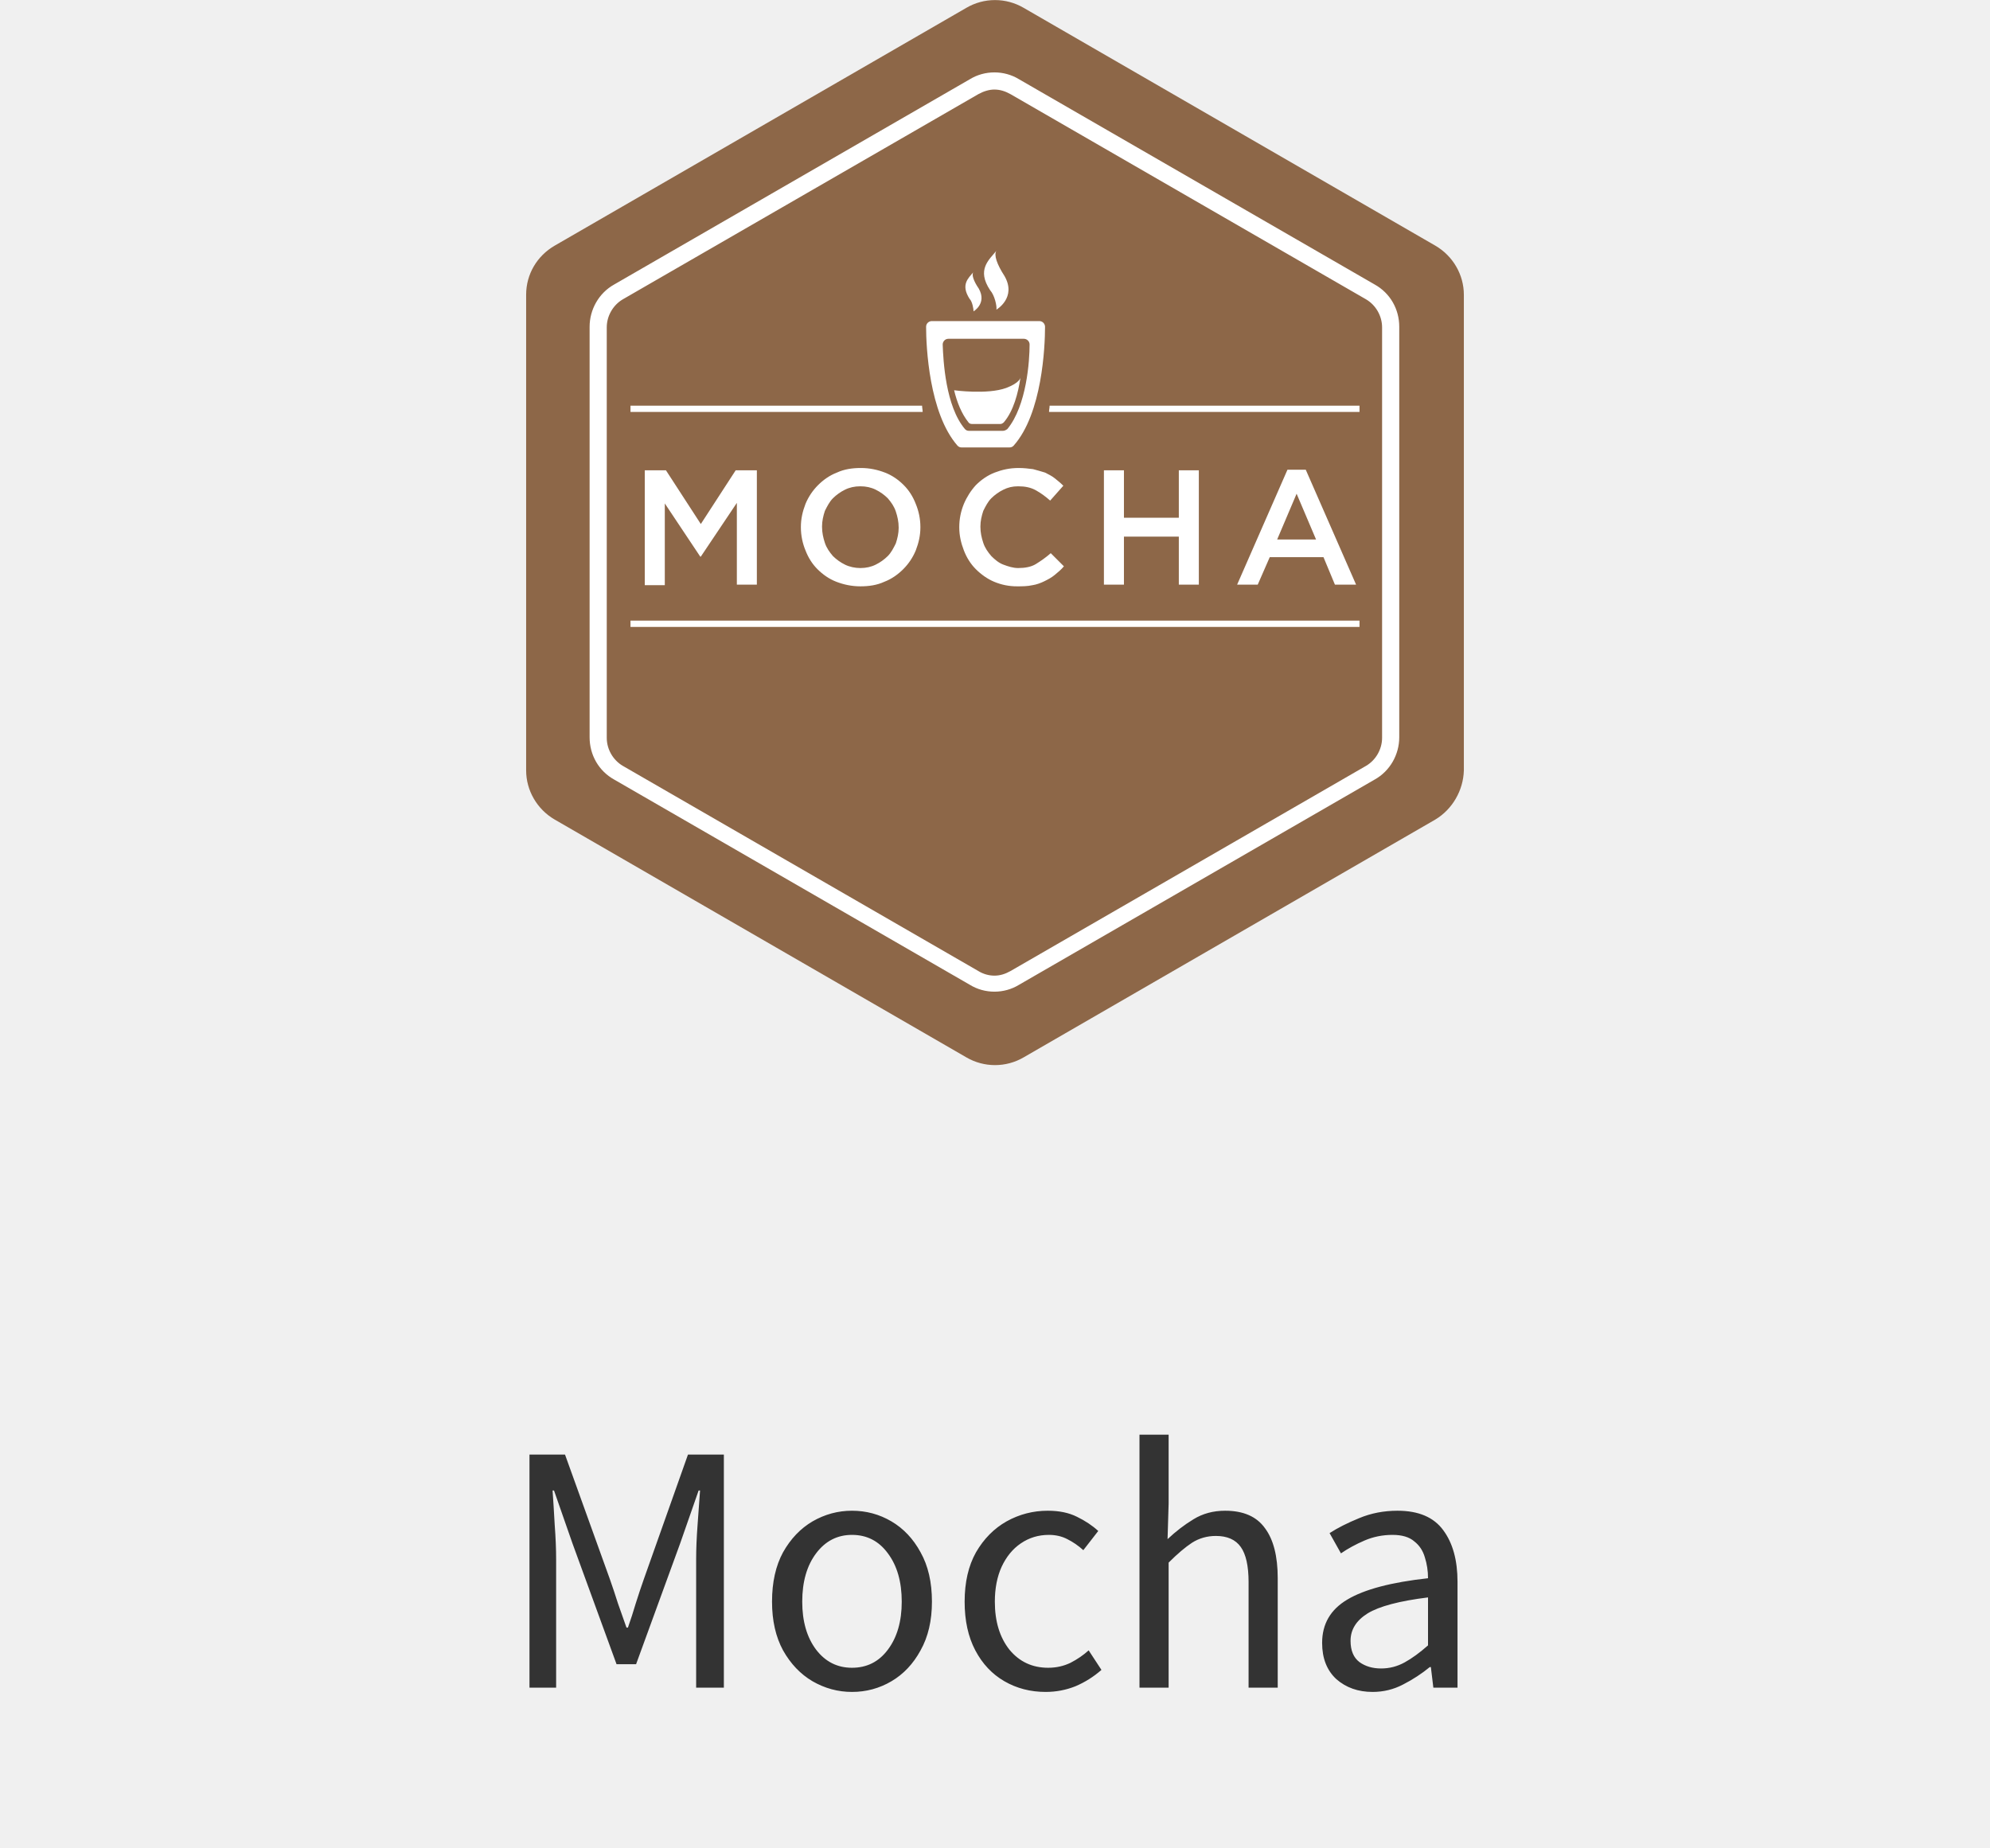
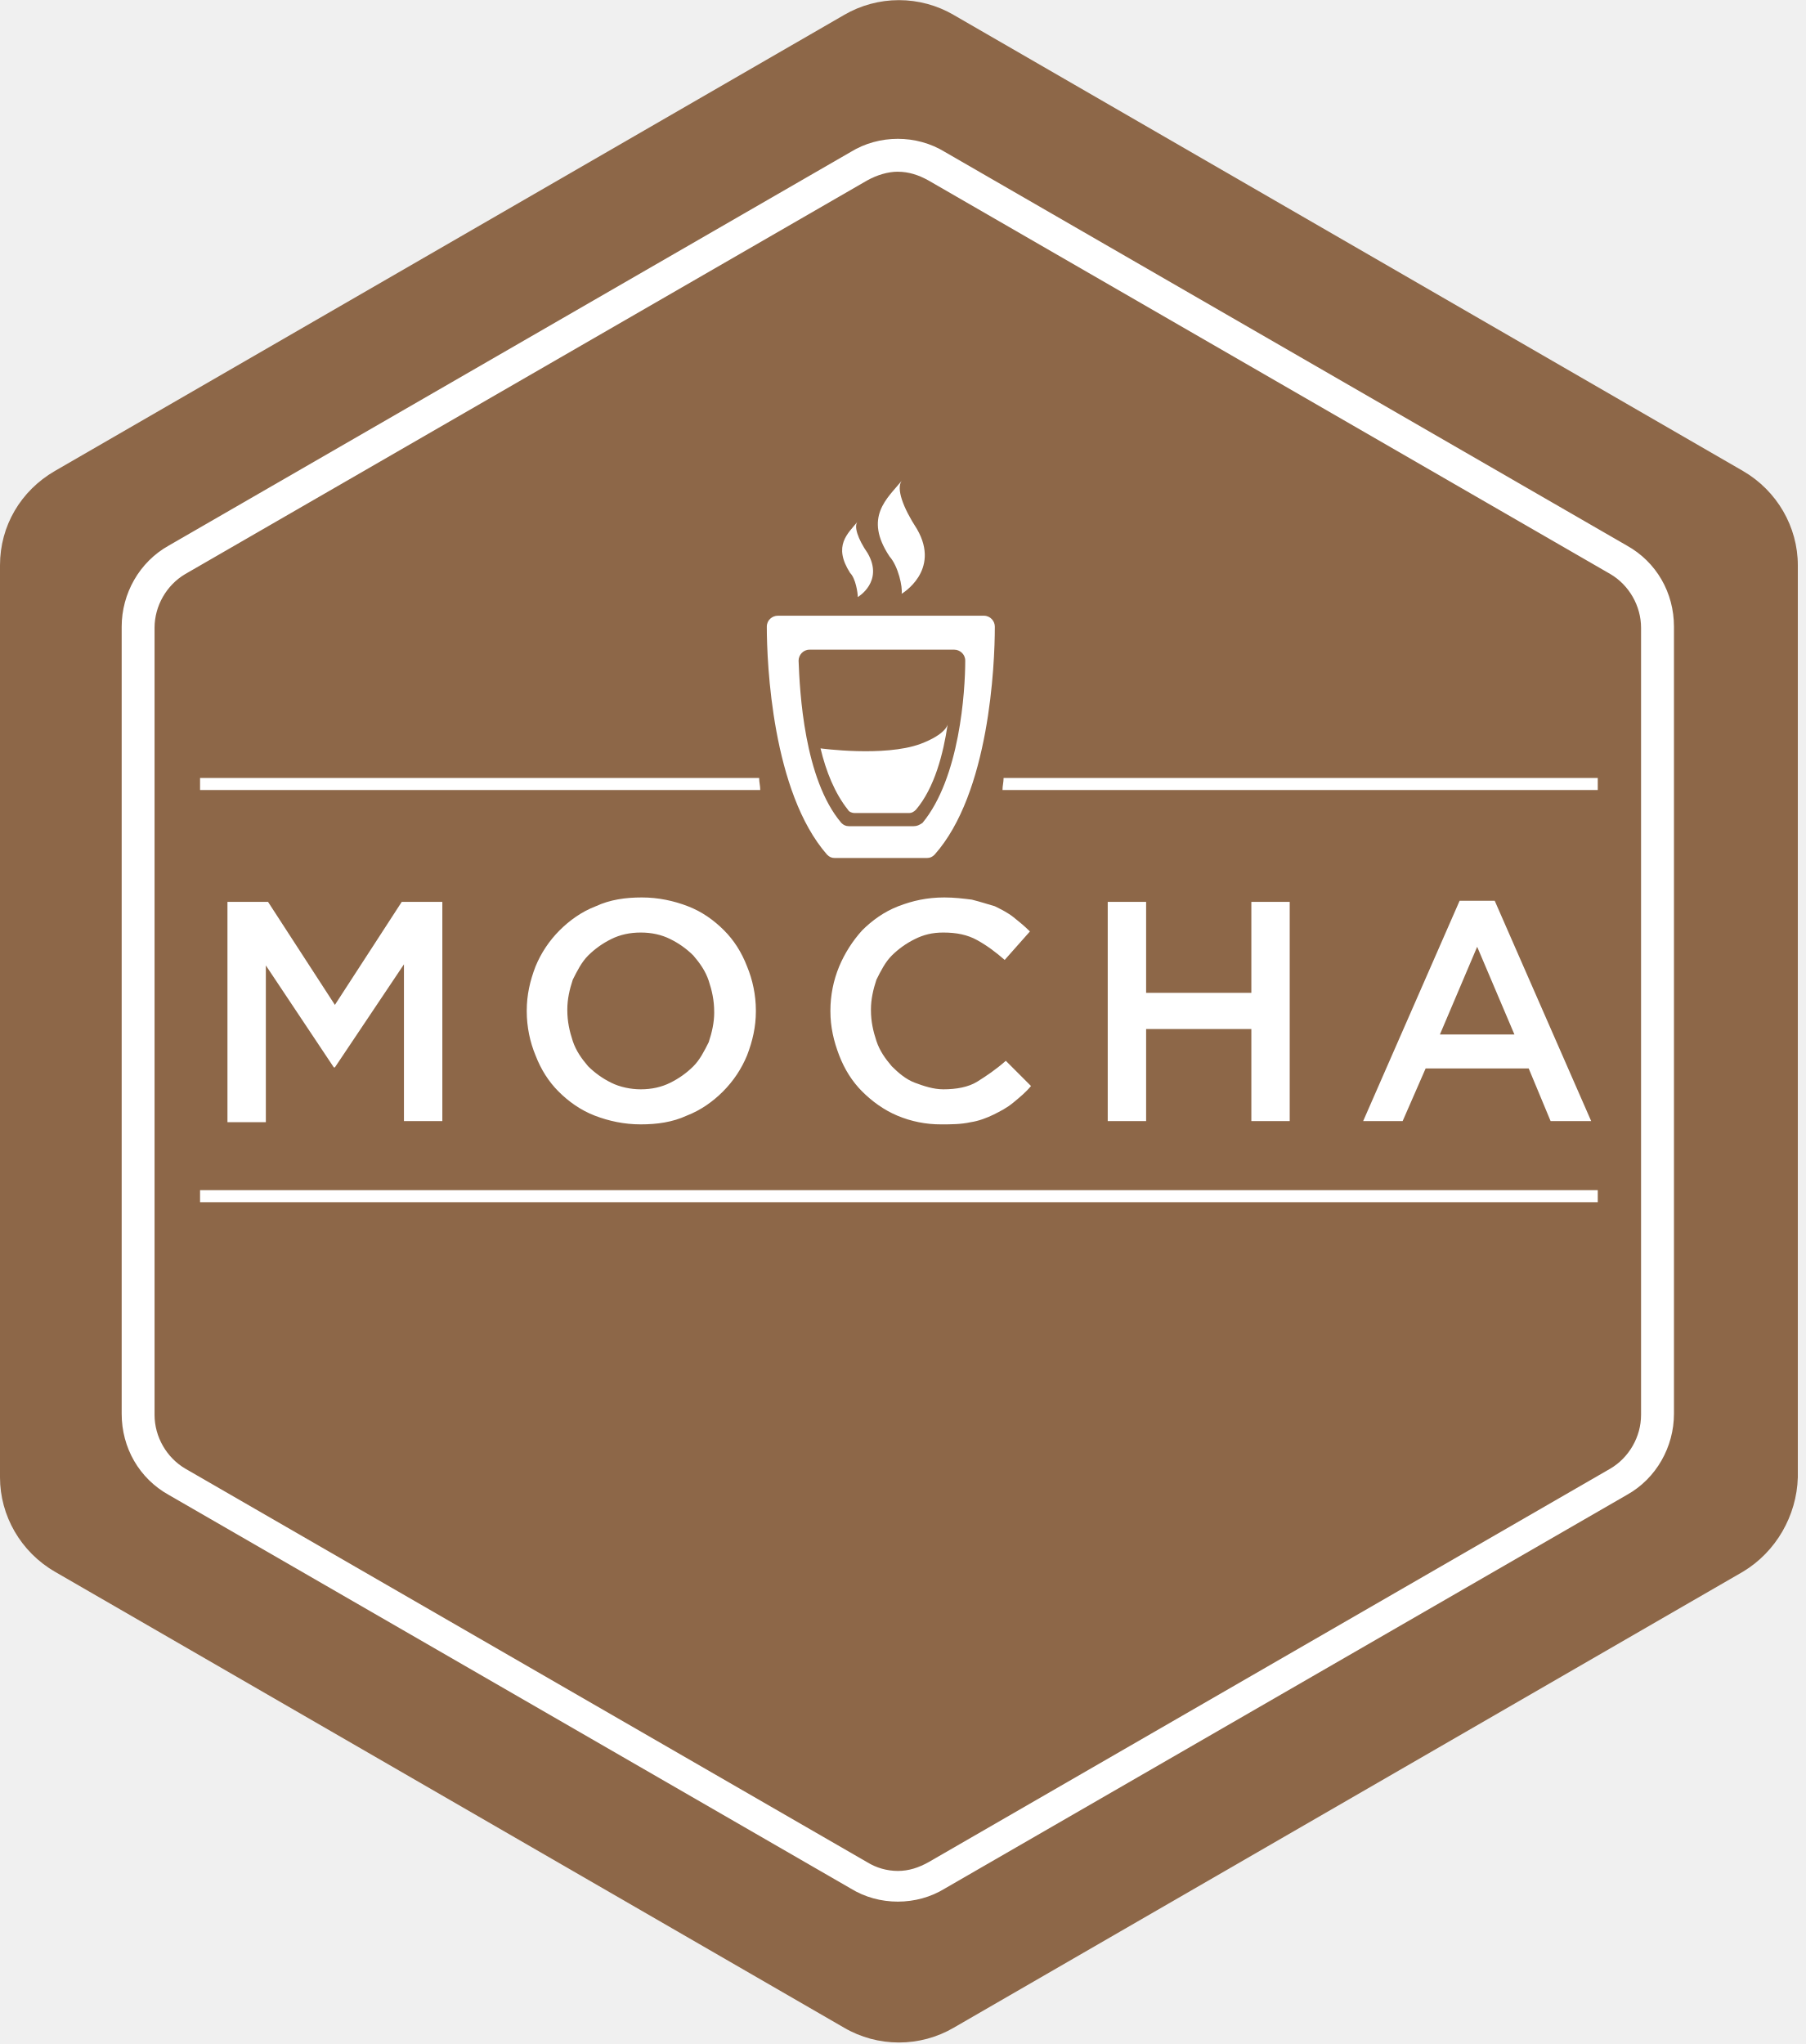
- <svg xmlns="http://www.w3.org/2000/svg" width="112" height="104" viewBox="0 0 112 104" fill="none">
-   <g clip-path="url(#clip0_3132_6859)">
-     <path d="M80.779 46.135L57.609 59.522C57.12 59.807 56.565 59.956 56 59.956C55.435 59.956 54.88 59.807 54.391 59.522L31.221 46.135C30.224 45.556 29.612 44.494 29.612 43.368V16.593C29.612 15.435 30.224 14.405 31.221 13.826L54.391 0.439C54.88 0.154 55.435 0.004 56 0.004C56.565 0.004 57.12 0.154 57.609 0.439L80.779 13.826C81.777 14.405 82.388 15.467 82.388 16.593V43.368C82.356 44.494 81.744 45.556 80.779 46.135Z" fill="#8D6748" />
-     <path d="M55.968 4.075C55.485 4.075 55.002 4.204 54.584 4.461L34.568 16.014C33.699 16.497 33.184 17.43 33.184 18.395V41.501C33.184 42.499 33.699 43.4 34.568 43.883L54.584 55.435C55.002 55.693 55.485 55.822 55.968 55.822C56.45 55.822 56.933 55.693 57.352 55.435L77.368 43.882C78.237 43.4 78.752 42.467 78.752 41.501V18.395C78.752 17.398 78.237 16.497 77.368 16.014L57.352 4.461C56.933 4.204 56.45 4.075 55.968 4.075ZM55.968 5.041C56.289 5.041 56.579 5.137 56.869 5.298L76.885 16.851C77.432 17.172 77.786 17.784 77.786 18.428V41.533C77.786 42.177 77.432 42.788 76.885 43.11L56.869 54.663C56.579 54.824 56.29 54.92 55.968 54.92C55.65 54.919 55.338 54.83 55.067 54.663L35.05 43.11C34.503 42.788 34.149 42.177 34.149 41.534V18.428C34.149 17.784 34.503 17.173 35.05 16.851L55.066 5.298C55.356 5.137 55.678 5.04 55.967 5.04L55.968 5.041ZM54.117 25.186H56.821C56.917 25.186 56.981 25.153 57.046 25.089C58.655 23.287 58.816 19.522 58.816 18.395C58.816 18.235 58.687 18.074 58.494 18.074H52.444C52.283 18.074 52.122 18.202 52.122 18.395C52.122 19.489 52.283 23.255 53.892 25.089C53.957 25.153 54.021 25.186 54.117 25.186ZM53.377 19.071H57.625C57.786 19.071 57.947 19.2 57.947 19.393C57.947 20.294 57.786 22.836 56.692 24.156C56.595 24.22 56.531 24.252 56.434 24.252H54.536C54.439 24.252 54.375 24.22 54.311 24.156C53.216 22.869 53.088 20.294 53.056 19.393C53.056 19.232 53.184 19.071 53.377 19.071ZM56.08 17.43C56.08 17.43 57.239 16.754 56.531 15.531C56.113 14.888 55.92 14.341 56.08 14.115C55.662 14.63 54.954 15.177 55.726 16.336C55.984 16.626 56.113 17.237 56.08 17.43V17.43ZM54.793 17.526C54.793 17.526 55.565 17.076 55.083 16.239C54.793 15.821 54.664 15.435 54.793 15.306C54.504 15.66 54.053 16.014 54.568 16.819C54.729 16.979 54.793 17.398 54.793 17.526ZM54.697 23.866H56.306C56.37 23.866 56.434 23.834 56.499 23.77C57.046 23.126 57.303 22.128 57.432 21.26C57.432 21.26 57.4 21.549 56.628 21.839C55.566 22.225 53.699 21.968 53.699 21.968C53.86 22.643 54.118 23.287 54.504 23.77C54.536 23.834 54.632 23.866 54.697 23.866ZM42.597 32.909V26.473H41.406L39.443 29.498L37.48 26.473H36.289V32.941H37.416V28.339L39.411 31.332H39.443L41.471 28.307V32.909H42.597ZM49.805 26.602C49.387 26.441 48.937 26.344 48.454 26.344C47.971 26.344 47.521 26.408 47.102 26.602C46.684 26.762 46.33 27.02 46.04 27.309C45.736 27.613 45.495 27.974 45.332 28.371C45.171 28.79 45.075 29.208 45.075 29.659V29.691C45.075 30.141 45.171 30.592 45.332 30.978C45.493 31.396 45.718 31.75 46.008 32.04C46.298 32.33 46.652 32.587 47.07 32.748C47.488 32.909 47.939 33.005 48.422 33.005C48.904 33.005 49.355 32.941 49.773 32.748C50.192 32.587 50.545 32.33 50.835 32.04C51.139 31.737 51.38 31.376 51.543 30.978C51.704 30.56 51.801 30.141 51.801 29.691V29.659C51.801 29.208 51.704 28.758 51.543 28.371C51.382 27.953 51.157 27.599 50.867 27.31C50.578 27.02 50.224 26.762 49.805 26.602ZM50.578 29.723C50.578 30.013 50.513 30.302 50.417 30.592C50.288 30.849 50.159 31.107 49.966 31.3C49.769 31.496 49.54 31.659 49.291 31.782C49.033 31.911 48.743 31.976 48.422 31.976C48.132 31.976 47.81 31.911 47.553 31.782C47.303 31.659 47.075 31.496 46.877 31.3C46.684 31.075 46.523 30.849 46.426 30.56C46.33 30.27 46.266 29.981 46.266 29.659V29.626C46.266 29.337 46.33 29.047 46.426 28.758C46.555 28.5 46.684 28.243 46.877 28.049C47.075 27.853 47.303 27.69 47.553 27.567C47.81 27.438 48.1 27.374 48.422 27.374C48.743 27.374 49.033 27.438 49.291 27.567C49.54 27.69 49.769 27.853 49.966 28.049C50.159 28.275 50.32 28.5 50.417 28.79C50.513 29.079 50.578 29.369 50.578 29.691V29.723H50.578ZM55.34 28.758C55.469 28.5 55.598 28.242 55.791 28.049C55.989 27.853 56.217 27.69 56.467 27.567C56.724 27.438 56.981 27.374 57.303 27.374C57.69 27.374 58.011 27.438 58.301 27.599C58.591 27.76 58.848 27.953 59.105 28.178L59.846 27.342C59.685 27.181 59.524 27.052 59.363 26.923C59.202 26.794 59.009 26.698 58.816 26.602C58.591 26.537 58.397 26.473 58.14 26.408C57.883 26.376 57.625 26.344 57.336 26.344C56.821 26.344 56.402 26.441 55.984 26.601C55.566 26.762 55.212 27.02 54.922 27.309C54.638 27.622 54.409 27.982 54.246 28.371C54.078 28.78 53.99 29.217 53.989 29.659V29.691C53.989 30.141 54.085 30.559 54.246 30.978C54.407 31.396 54.632 31.75 54.922 32.04C55.212 32.33 55.566 32.587 55.952 32.748C56.359 32.92 56.797 33.007 57.239 33.005C57.529 33.005 57.818 33.005 58.108 32.941C58.333 32.909 58.591 32.812 58.783 32.716C58.977 32.619 59.17 32.523 59.363 32.362C59.556 32.201 59.717 32.072 59.878 31.879L59.138 31.139C58.848 31.396 58.558 31.59 58.301 31.75C58.043 31.911 57.69 31.976 57.303 31.976C57.014 31.976 56.724 31.879 56.467 31.782C56.209 31.686 55.984 31.493 55.791 31.3C55.598 31.075 55.437 30.849 55.34 30.559C55.244 30.27 55.179 29.98 55.179 29.659V29.626C55.179 29.337 55.244 29.047 55.34 28.758ZM62.13 26.473V32.909H63.257V30.206H66.346V32.909H67.472V26.473H66.346V29.144H63.257V26.473H62.13V26.473ZM74.488 31.364L75.131 32.909H76.322L73.49 26.441H72.46L69.628 32.909H70.787L71.463 31.364H74.488V31.364ZM72.975 27.792L74.069 30.367H71.881L72.975 27.792ZM35.485 35.29H76.515V34.936H35.485V35.29ZM59.073 22.836C59.073 22.965 59.041 23.061 59.041 23.19H76.515V22.836H59.073H59.073ZM51.897 22.836H35.485V23.19H51.929C51.929 23.062 51.897 22.965 51.897 22.836H51.897Z" fill="white" />
+ <svg xmlns="http://www.w3.org/2000/svg" width="53" height="60" viewBox="0 0 53 60" fill="none">
+   <g clip-path="url(#clip0_1828_31121)">
+     <path d="M51.167 46.135L27.997 59.522C27.509 59.807 26.953 59.956 26.388 59.956C25.823 59.956 25.267 59.807 24.779 59.522L1.609 46.135C0.611 45.556 0 44.494 0 43.367V16.593C0 15.435 0.611 14.405 1.609 13.826L24.779 0.439C25.267 0.154 25.823 0.004 26.388 0.004C26.953 0.004 27.509 0.154 27.997 0.439L51.167 13.826C52.165 14.405 52.776 15.467 52.776 16.593V43.367C52.744 44.494 52.132 45.556 51.167 46.135Z" fill="#8D6748" />
+     <path d="M26.356 4.075C25.873 4.075 25.39 4.204 24.972 4.461L4.956 16.014C4.087 16.497 3.572 17.43 3.572 18.395V41.501C3.572 42.499 4.087 43.4 4.956 43.883L24.972 55.435C25.39 55.693 25.873 55.821 26.356 55.821C26.838 55.821 27.321 55.693 27.739 55.435L47.756 43.882C48.625 43.4 49.14 42.466 49.14 41.501V18.395C49.14 17.398 48.625 16.497 47.756 16.014L27.739 4.461C27.321 4.204 26.838 4.075 26.356 4.075ZM26.356 5.041C26.677 5.041 26.967 5.137 27.257 5.298L47.273 16.851C47.82 17.172 48.174 17.784 48.174 18.428V41.533C48.174 42.177 47.82 42.788 47.273 43.11L27.257 54.663C26.967 54.824 26.678 54.92 26.356 54.92C26.037 54.919 25.726 54.83 25.455 54.663L5.438 43.11C4.891 42.788 4.537 42.177 4.537 41.534V18.428C4.537 17.784 4.891 17.173 5.438 16.851L25.454 5.298C25.744 5.137 26.066 5.04 26.355 5.04L26.356 5.041ZM24.505 25.186H27.209C27.305 25.186 27.369 25.153 27.434 25.089C29.043 23.287 29.204 19.522 29.204 18.395C29.204 18.235 29.075 18.074 28.882 18.074H22.832C22.671 18.074 22.51 18.202 22.51 18.395C22.51 19.489 22.671 23.255 24.28 25.089C24.345 25.153 24.409 25.186 24.505 25.186ZM23.765 19.071H28.013C28.174 19.071 28.335 19.2 28.335 19.393C28.335 20.294 28.174 22.836 27.08 24.156C26.983 24.22 26.919 24.252 26.822 24.252H24.924C24.827 24.252 24.763 24.22 24.698 24.156C23.604 22.869 23.476 20.294 23.443 19.393C23.443 19.232 23.572 19.071 23.765 19.071ZM26.468 17.43C26.468 17.43 27.627 16.754 26.919 15.531C26.5 14.888 26.308 14.341 26.468 14.115C26.05 14.63 25.342 15.177 26.114 16.336C26.372 16.626 26.5 17.237 26.468 17.43V17.43ZM25.181 17.526C25.181 17.526 25.953 17.076 25.471 16.239C25.181 15.821 25.052 15.435 25.181 15.306C24.892 15.66 24.441 16.014 24.956 16.819C25.117 16.979 25.181 17.398 25.181 17.526ZM25.085 23.866H26.694C26.758 23.866 26.822 23.834 26.887 23.77C27.434 23.126 27.691 22.128 27.82 21.26C27.82 21.26 27.788 21.549 27.015 21.839C25.954 22.225 24.087 21.968 24.087 21.968C24.248 22.643 24.506 23.287 24.892 23.77C24.924 23.834 25.02 23.866 25.085 23.866ZM12.985 32.909V26.473H11.794L9.831 29.498L7.868 26.473H6.677V32.941H7.804V28.339L9.799 31.332H9.831L11.858 28.307V32.909H12.985ZM20.193 26.602C19.775 26.441 19.324 26.344 18.842 26.344C18.359 26.344 17.909 26.408 17.49 26.602C17.072 26.762 16.718 27.02 16.428 27.309C16.124 27.613 15.883 27.974 15.72 28.371C15.559 28.79 15.463 29.208 15.463 29.659V29.691C15.463 30.141 15.559 30.592 15.72 30.978C15.881 31.396 16.106 31.75 16.396 32.04C16.686 32.33 17.04 32.587 17.458 32.748C17.876 32.909 18.327 33.005 18.809 33.005C19.292 33.005 19.743 32.941 20.161 32.748C20.579 32.587 20.933 32.33 21.223 32.04C21.527 31.736 21.768 31.376 21.931 30.978C22.092 30.56 22.189 30.141 22.189 29.691V29.659C22.189 29.208 22.092 28.758 21.931 28.371C21.77 27.953 21.545 27.599 21.255 27.31C20.966 27.02 20.612 26.762 20.193 26.602ZM20.966 29.723C20.966 30.012 20.901 30.302 20.805 30.592C20.676 30.849 20.547 31.107 20.354 31.3C20.157 31.496 19.928 31.659 19.678 31.782C19.421 31.911 19.131 31.976 18.809 31.976C18.52 31.976 18.198 31.911 17.941 31.782C17.691 31.659 17.463 31.496 17.265 31.3C17.072 31.074 16.911 30.849 16.814 30.56C16.718 30.27 16.654 29.981 16.654 29.659V29.626C16.654 29.337 16.718 29.047 16.814 28.758C16.943 28.5 17.072 28.243 17.265 28.049C17.463 27.853 17.691 27.69 17.941 27.567C18.198 27.438 18.488 27.374 18.809 27.374C19.131 27.374 19.421 27.438 19.678 27.567C19.928 27.69 20.157 27.853 20.354 28.049C20.547 28.275 20.708 28.5 20.805 28.79C20.901 29.079 20.965 29.369 20.965 29.691V29.723H20.966ZM25.728 28.758C25.857 28.5 25.986 28.242 26.179 28.049C26.376 27.853 26.605 27.69 26.855 27.567C27.112 27.438 27.369 27.374 27.691 27.374C28.077 27.374 28.399 27.438 28.689 27.599C28.979 27.76 29.236 27.953 29.493 28.178L30.234 27.342C30.073 27.181 29.912 27.052 29.751 26.923C29.59 26.794 29.397 26.698 29.204 26.602C28.979 26.537 28.785 26.473 28.528 26.408C28.271 26.376 28.013 26.344 27.723 26.344C27.209 26.344 26.79 26.441 26.372 26.601C25.954 26.762 25.6 27.02 25.31 27.309C25.026 27.622 24.797 27.982 24.634 28.371C24.465 28.78 24.378 29.217 24.377 29.659V29.691C24.377 30.141 24.473 30.559 24.634 30.978C24.795 31.396 25.02 31.75 25.31 32.04C25.6 32.33 25.954 32.587 26.34 32.748C26.747 32.92 27.185 33.007 27.627 33.005C27.917 33.005 28.206 33.005 28.496 32.941C28.721 32.909 28.979 32.812 29.172 32.716C29.365 32.619 29.558 32.523 29.751 32.362C29.944 32.201 30.105 32.072 30.266 31.879L29.526 31.139C29.236 31.396 28.946 31.589 28.689 31.75C28.431 31.911 28.077 31.976 27.691 31.976C27.402 31.976 27.112 31.879 26.855 31.782C26.597 31.686 26.372 31.493 26.179 31.3C25.986 31.074 25.825 30.849 25.728 30.559C25.632 30.27 25.567 29.98 25.567 29.659V29.626C25.567 29.337 25.632 29.047 25.728 28.758ZM32.518 26.473V32.909H33.645V30.206H36.734V32.909H37.86V26.473H36.734V29.144H33.645V26.473H32.518V26.473ZM44.876 31.364L45.519 32.909H46.71L43.878 26.441H42.848L40.016 32.909H41.175L41.85 31.364H44.876V31.364ZM43.363 27.792L44.457 30.367H42.269L43.363 27.792ZM5.873 35.29H46.903V34.936H5.873V35.29ZM29.461 22.836C29.461 22.965 29.429 23.061 29.429 23.19H46.903V22.836H29.461H29.461ZM22.285 22.836H5.873V23.19H22.317C22.317 23.062 22.285 22.965 22.285 22.836H22.285Z" fill="white" />
  </g>
-   <path d="M29.8 95V81.88H31.8L34.32 88.88C34.48 89.333 34.633 89.793 34.78 90.26C34.94 90.713 35.1 91.167 35.26 91.62H35.34C35.5 91.167 35.647 90.713 35.78 90.26C35.927 89.793 36.08 89.333 36.24 88.88L38.72 81.88H40.74V95H39.18V87.78C39.18 87.193 39.207 86.547 39.26 85.84C39.313 85.12 39.36 84.473 39.4 83.9H39.32L38.28 86.88L35.8 93.68H34.7L32.22 86.88L31.18 83.9H31.1C31.14 84.473 31.18 85.12 31.22 85.84C31.273 86.547 31.3 87.193 31.3 87.78V95H29.8ZM47.951 95.24C47.165 95.24 46.425 95.04 45.731 94.64C45.051 94.24 44.498 93.66 44.071 92.9C43.658 92.14 43.451 91.227 43.451 90.16C43.451 89.067 43.658 88.14 44.071 87.38C44.498 86.62 45.051 86.04 45.731 85.64C46.425 85.24 47.165 85.04 47.951 85.04C48.751 85.04 49.491 85.24 50.171 85.64C50.851 86.04 51.398 86.62 51.811 87.38C52.238 88.14 52.451 89.067 52.451 90.16C52.451 91.227 52.238 92.14 51.811 92.9C51.398 93.66 50.851 94.24 50.171 94.64C49.491 95.04 48.751 95.24 47.951 95.24ZM47.951 93.88C48.791 93.88 49.465 93.54 49.971 92.86C50.491 92.167 50.751 91.267 50.751 90.16C50.751 89.04 50.491 88.133 49.971 87.44C49.465 86.747 48.791 86.4 47.951 86.4C47.125 86.4 46.451 86.747 45.931 87.44C45.411 88.133 45.151 89.04 45.151 90.16C45.151 91.267 45.411 92.167 45.931 92.86C46.451 93.54 47.125 93.88 47.951 93.88ZM58.851 95.24C57.998 95.24 57.224 95.04 56.531 94.64C55.838 94.24 55.291 93.66 54.891 92.9C54.491 92.14 54.291 91.227 54.291 90.16C54.291 89.067 54.504 88.14 54.931 87.38C55.371 86.62 55.944 86.04 56.651 85.64C57.371 85.24 58.144 85.04 58.971 85.04C59.611 85.04 60.158 85.153 60.611 85.38C61.078 85.607 61.478 85.873 61.811 86.18L60.971 87.26C60.691 87.007 60.391 86.8 60.071 86.64C59.764 86.48 59.418 86.4 59.031 86.4C58.444 86.4 57.918 86.56 57.451 86.88C56.998 87.187 56.638 87.627 56.371 88.2C56.118 88.76 55.991 89.413 55.991 90.16C55.991 91.267 56.264 92.167 56.811 92.86C57.371 93.54 58.098 93.88 58.991 93.88C59.444 93.88 59.864 93.787 60.251 93.6C60.638 93.4 60.978 93.167 61.271 92.9L61.991 94C61.551 94.387 61.064 94.693 60.531 94.92C59.998 95.133 59.438 95.24 58.851 95.24ZM64.132 95V80.76H65.772V84.64L65.712 86.64C66.179 86.2 66.665 85.827 67.172 85.52C67.692 85.2 68.285 85.04 68.952 85.04C69.979 85.04 70.725 85.367 71.192 86.02C71.672 86.66 71.912 87.6 71.912 88.84V95H70.272V89.06C70.272 88.153 70.126 87.493 69.832 87.08C69.539 86.667 69.072 86.46 68.432 86.46C67.939 86.46 67.492 86.587 67.092 86.84C66.706 87.093 66.266 87.467 65.772 87.96V95H64.132ZM77.251 95.24C76.438 95.24 75.758 95 75.211 94.52C74.678 94.027 74.411 93.347 74.411 92.48C74.411 91.413 74.884 90.6 75.831 90.04C76.791 89.467 78.304 89.067 80.371 88.84C80.371 88.427 80.311 88.033 80.191 87.66C80.084 87.287 79.884 86.987 79.591 86.76C79.311 86.52 78.904 86.4 78.371 86.4C77.811 86.4 77.284 86.507 76.791 86.72C76.298 86.933 75.858 87.173 75.471 87.44L74.831 86.3C75.284 86.007 75.838 85.727 76.491 85.46C77.158 85.18 77.878 85.04 78.651 85.04C79.838 85.04 80.698 85.407 81.231 86.14C81.764 86.86 82.031 87.827 82.031 89.04V95H80.671L80.531 93.84H80.471C80.018 94.213 79.518 94.54 78.971 94.82C78.438 95.1 77.864 95.24 77.251 95.24ZM77.731 93.92C78.198 93.92 78.638 93.807 79.051 93.58C79.464 93.353 79.904 93.033 80.371 92.62V89.92C78.758 90.12 77.624 90.42 76.971 90.82C76.331 91.22 76.011 91.733 76.011 92.36C76.011 92.907 76.178 93.307 76.511 93.56C76.844 93.8 77.251 93.92 77.731 93.92Z" fill="#333333" />
  <defs>
-     <clipPath id="clip0_3132_6859">
-       <rect width="52.776" height="60" fill="white" transform="translate(29.612)" />
+     <clipPath id="clip0_1828_31121">
+       <rect width="52.776" height="60" fill="white" />
    </clipPath>
  </defs>
</svg>
